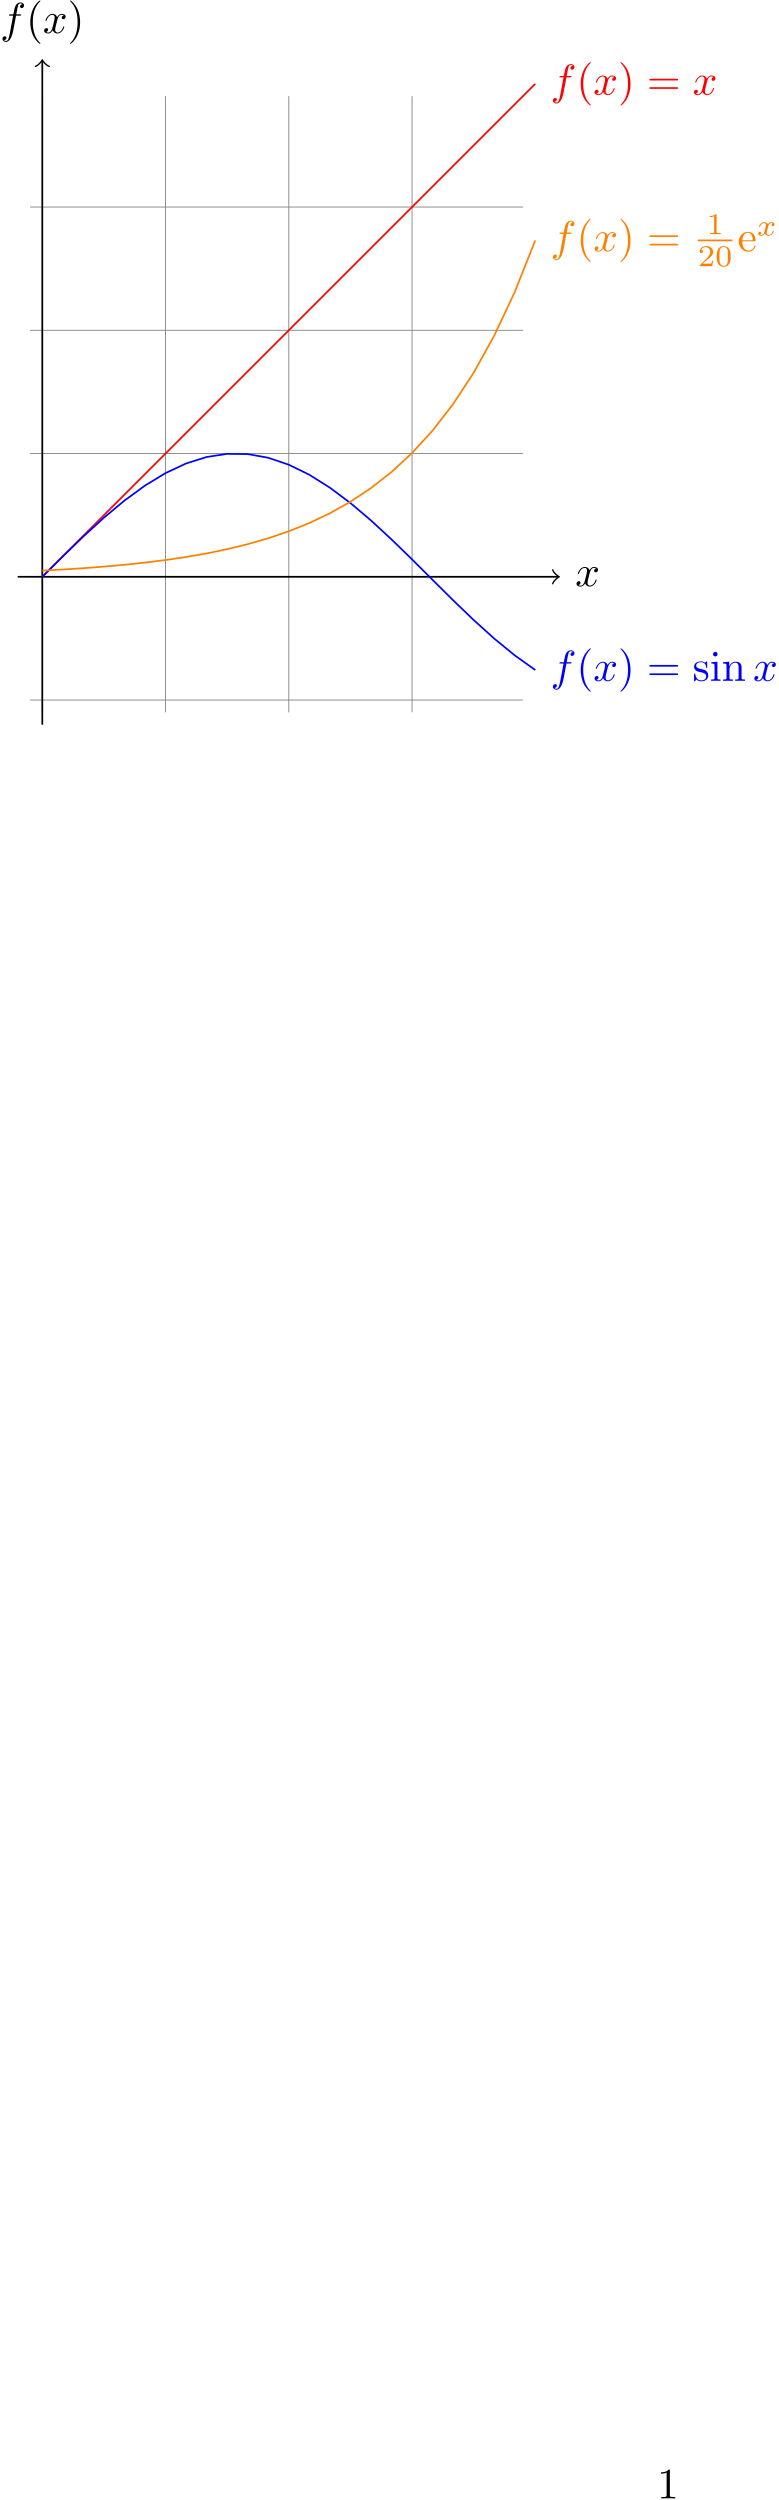
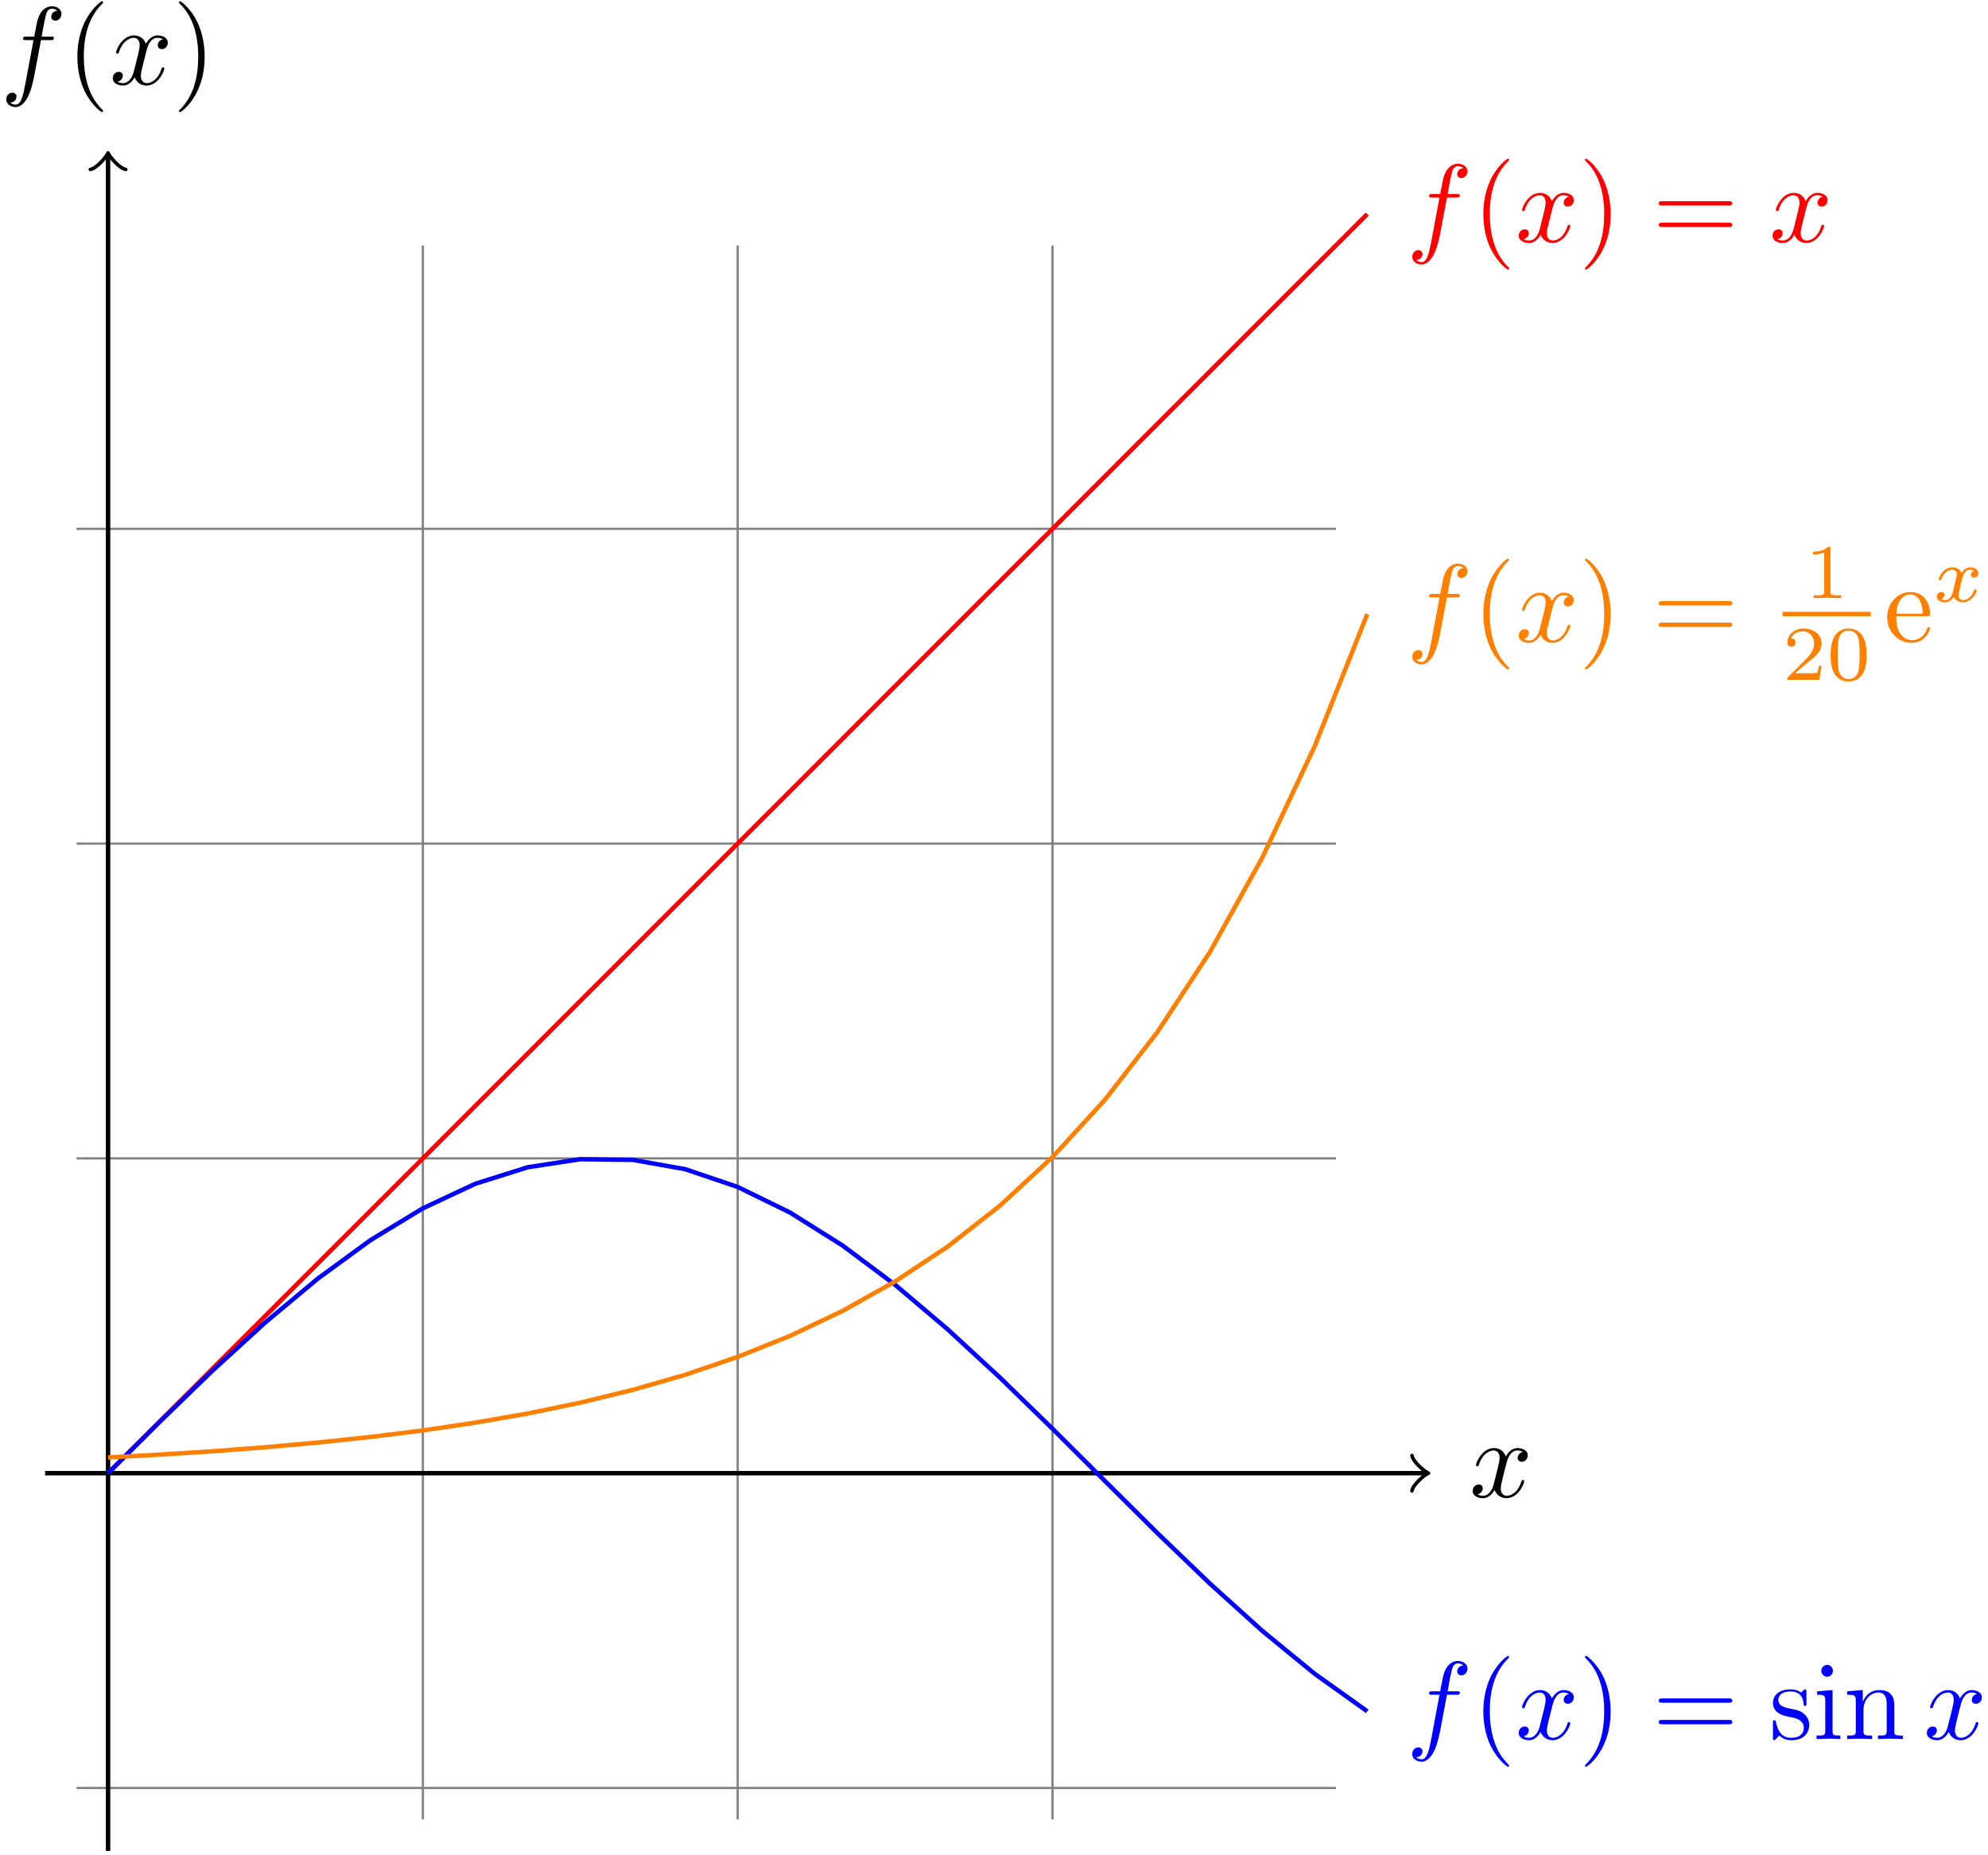
- <svg xmlns="http://www.w3.org/2000/svg" xmlns:xlink="http://www.w3.org/1999/xlink" width="179pt" height="575pt" viewBox="0 0 179 575" version="1.1">
+ <svg xmlns="http://www.w3.org/2000/svg" xmlns:xlink="http://www.w3.org/1999/xlink" width="179pt" height="167pt" viewBox="0 0 179 167" version="1.1">
  <defs>
    <g>
      <symbol overflow="visible" id="glyph0-0">
        <path style="stroke:none;" d="" />
      </symbol>
      <symbol overflow="visible" id="glyph0-1">
        <path style="stroke:none;" d="M 3.328 -3.016 C 3.391 -3.266 3.625 -4.188 4.312 -4.188 C 4.359 -4.188 4.609 -4.188 4.812 -4.062 C 4.531 -4 4.344 -3.766 4.344 -3.516 C 4.344 -3.359 4.453 -3.172 4.719 -3.172 C 4.938 -3.172 5.25 -3.344 5.25 -3.75 C 5.25 -4.266 4.672 -4.406 4.328 -4.406 C 3.75 -4.406 3.406 -3.875 3.281 -3.656 C 3.031 -4.312 2.5 -4.406 2.203 -4.406 C 1.172 -4.406 0.594 -3.125 0.594 -2.875 C 0.594 -2.766 0.703 -2.766 0.719 -2.766 C 0.797 -2.766 0.828 -2.797 0.844 -2.875 C 1.188 -3.938 1.844 -4.188 2.188 -4.188 C 2.375 -4.188 2.719 -4.094 2.719 -3.516 C 2.719 -3.203 2.547 -2.547 2.188 -1.141 C 2.031 -0.531 1.672 -0.109 1.234 -0.109 C 1.172 -0.109 0.953 -0.109 0.734 -0.234 C 0.984 -0.297 1.203 -0.5 1.203 -0.781 C 1.203 -1.047 0.984 -1.125 0.844 -1.125 C 0.531 -1.125 0.297 -0.875 0.297 -0.547 C 0.297 -0.094 0.781 0.109 1.219 0.109 C 1.891 0.109 2.25 -0.594 2.266 -0.641 C 2.391 -0.281 2.75 0.109 3.344 0.109 C 4.375 0.109 4.938 -1.172 4.938 -1.422 C 4.938 -1.531 4.859 -1.531 4.828 -1.531 C 4.734 -1.531 4.719 -1.484 4.688 -1.422 C 4.359 -0.344 3.688 -0.109 3.375 -0.109 C 2.984 -0.109 2.828 -0.422 2.828 -0.766 C 2.828 -0.984 2.875 -1.203 2.984 -1.641 Z M 3.328 -3.016 " />
      </symbol>
      <symbol overflow="visible" id="glyph0-2">
        <path style="stroke:none;" d="M 3.656 -3.984 L 4.516 -3.984 C 4.719 -3.984 4.812 -3.984 4.812 -4.188 C 4.812 -4.297 4.719 -4.297 4.547 -4.297 L 3.719 -4.297 L 3.922 -5.438 C 3.969 -5.641 4.109 -6.344 4.172 -6.469 C 4.25 -6.656 4.422 -6.812 4.641 -6.812 C 4.672 -6.812 4.938 -6.812 5.125 -6.625 C 4.688 -6.594 4.578 -6.234 4.578 -6.094 C 4.578 -5.859 4.766 -5.734 4.953 -5.734 C 5.219 -5.734 5.5 -5.969 5.5 -6.344 C 5.5 -6.797 5.047 -7.031 4.641 -7.031 C 4.297 -7.031 3.672 -6.844 3.375 -5.859 C 3.312 -5.656 3.281 -5.547 3.047 -4.297 L 2.359 -4.297 C 2.156 -4.297 2.047 -4.297 2.047 -4.109 C 2.047 -3.984 2.141 -3.984 2.328 -3.984 L 2.984 -3.984 L 2.25 -0.047 C 2.062 0.922 1.891 1.828 1.375 1.828 C 1.328 1.828 1.094 1.828 0.891 1.641 C 1.359 1.609 1.453 1.25 1.453 1.109 C 1.453 0.875 1.266 0.75 1.078 0.75 C 0.812 0.75 0.531 0.984 0.531 1.359 C 0.531 1.797 0.969 2.047 1.375 2.047 C 1.922 2.047 2.328 1.453 2.5 1.078 C 2.828 0.453 3.047 -0.75 3.062 -0.828 Z M 3.656 -3.984 " />
      </symbol>
      <symbol overflow="visible" id="glyph1-0">
        <path style="stroke:none;" d="" />
      </symbol>
      <symbol overflow="visible" id="glyph1-1">
        <path style="stroke:none;" d="M 3.297 2.391 C 3.297 2.359 3.297 2.344 3.125 2.172 C 1.891 0.922 1.562 -0.969 1.562 -2.5 C 1.562 -4.234 1.938 -5.969 3.172 -7.203 C 3.297 -7.328 3.297 -7.344 3.297 -7.375 C 3.297 -7.453 3.266 -7.484 3.203 -7.484 C 3.094 -7.484 2.203 -6.797 1.609 -5.531 C 1.109 -4.438 0.984 -3.328 0.984 -2.5 C 0.984 -1.719 1.094 -0.516 1.641 0.625 C 2.25 1.844 3.094 2.5 3.203 2.5 C 3.266 2.5 3.297 2.469 3.297 2.391 Z M 3.297 2.391 " />
      </symbol>
      <symbol overflow="visible" id="glyph1-2">
        <path style="stroke:none;" d="M 2.875 -2.5 C 2.875 -3.266 2.766 -4.469 2.219 -5.609 C 1.625 -6.828 0.766 -7.484 0.672 -7.484 C 0.609 -7.484 0.562 -7.438 0.562 -7.375 C 0.562 -7.344 0.562 -7.328 0.75 -7.141 C 1.734 -6.156 2.297 -4.578 2.297 -2.5 C 2.297 -0.781 1.938 0.969 0.703 2.219 C 0.562 2.344 0.562 2.359 0.562 2.391 C 0.562 2.453 0.609 2.5 0.672 2.5 C 0.766 2.5 1.672 1.812 2.25 0.547 C 2.766 -0.547 2.875 -1.656 2.875 -2.5 Z M 2.875 -2.5 " />
      </symbol>
      <symbol overflow="visible" id="glyph1-3">
        <path style="stroke:none;" d="M 6.844 -3.266 C 7 -3.266 7.188 -3.266 7.188 -3.453 C 7.188 -3.656 7 -3.656 6.859 -3.656 L 0.891 -3.656 C 0.75 -3.656 0.562 -3.656 0.562 -3.453 C 0.562 -3.266 0.75 -3.266 0.891 -3.266 Z M 6.859 -1.328 C 7 -1.328 7.188 -1.328 7.188 -1.531 C 7.188 -1.719 7 -1.719 6.844 -1.719 L 0.891 -1.719 C 0.75 -1.719 0.562 -1.719 0.562 -1.531 C 0.562 -1.328 0.75 -1.328 0.891 -1.328 Z M 6.859 -1.328 " />
      </symbol>
      <symbol overflow="visible" id="glyph1-4">
        <path style="stroke:none;" d="M 2.078 -1.938 C 2.297 -1.891 3.109 -1.734 3.109 -1.016 C 3.109 -0.516 2.766 -0.109 1.984 -0.109 C 1.141 -0.109 0.781 -0.672 0.594 -1.531 C 0.562 -1.656 0.562 -1.688 0.453 -1.688 C 0.328 -1.688 0.328 -1.625 0.328 -1.453 L 0.328 -0.125 C 0.328 0.047 0.328 0.109 0.438 0.109 C 0.484 0.109 0.5 0.094 0.688 -0.094 C 0.703 -0.109 0.703 -0.125 0.891 -0.312 C 1.328 0.094 1.781 0.109 1.984 0.109 C 3.125 0.109 3.594 -0.562 3.594 -1.281 C 3.594 -1.797 3.297 -2.109 3.172 -2.219 C 2.844 -2.547 2.453 -2.625 2.031 -2.703 C 1.469 -2.812 0.812 -2.938 0.812 -3.516 C 0.812 -3.875 1.062 -4.281 1.922 -4.281 C 3.016 -4.281 3.078 -3.375 3.094 -3.078 C 3.094 -2.984 3.188 -2.984 3.203 -2.984 C 3.344 -2.984 3.344 -3.031 3.344 -3.219 L 3.344 -4.234 C 3.344 -4.391 3.344 -4.469 3.234 -4.469 C 3.188 -4.469 3.156 -4.469 3.031 -4.344 C 3 -4.312 2.906 -4.219 2.859 -4.188 C 2.484 -4.469 2.078 -4.469 1.922 -4.469 C 0.703 -4.469 0.328 -3.797 0.328 -3.234 C 0.328 -2.891 0.484 -2.609 0.75 -2.391 C 1.078 -2.141 1.359 -2.078 2.078 -1.938 Z M 2.078 -1.938 " />
      </symbol>
      <symbol overflow="visible" id="glyph1-5">
        <path style="stroke:none;" d="M 1.766 -4.406 L 0.375 -4.297 L 0.375 -3.984 C 1.016 -3.984 1.109 -3.922 1.109 -3.438 L 1.109 -0.75 C 1.109 -0.312 1 -0.312 0.328 -0.312 L 0.328 0 C 0.641 -0.016 1.188 -0.031 1.422 -0.031 C 1.781 -0.031 2.125 -0.016 2.469 0 L 2.469 -0.312 C 1.797 -0.312 1.766 -0.359 1.766 -0.75 Z M 1.797 -6.141 C 1.797 -6.453 1.562 -6.672 1.281 -6.672 C 0.969 -6.672 0.75 -6.406 0.75 -6.141 C 0.75 -5.875 0.969 -5.609 1.281 -5.609 C 1.562 -5.609 1.797 -5.828 1.797 -6.141 Z M 1.797 -6.141 " />
      </symbol>
      <symbol overflow="visible" id="glyph1-6">
        <path style="stroke:none;" d="M 1.094 -3.422 L 1.094 -0.75 C 1.094 -0.312 0.984 -0.312 0.312 -0.312 L 0.312 0 C 0.672 -0.016 1.172 -0.031 1.453 -0.031 C 1.703 -0.031 2.219 -0.016 2.562 0 L 2.562 -0.312 C 1.891 -0.312 1.781 -0.312 1.781 -0.75 L 1.781 -2.594 C 1.781 -3.625 2.5 -4.188 3.125 -4.188 C 3.766 -4.188 3.875 -3.656 3.875 -3.078 L 3.875 -0.75 C 3.875 -0.312 3.766 -0.312 3.094 -0.312 L 3.094 0 C 3.438 -0.016 3.953 -0.031 4.219 -0.031 C 4.469 -0.031 5 -0.016 5.328 0 L 5.328 -0.312 C 4.812 -0.312 4.562 -0.312 4.562 -0.609 L 4.562 -2.516 C 4.562 -3.375 4.562 -3.672 4.25 -4.031 C 4.109 -4.203 3.781 -4.406 3.203 -4.406 C 2.469 -4.406 2 -3.984 1.719 -3.359 L 1.719 -4.406 L 0.312 -4.297 L 0.312 -3.984 C 1.016 -3.984 1.094 -3.922 1.094 -3.422 Z M 1.094 -3.422 " />
      </symbol>
      <symbol overflow="visible" id="glyph1-7">
        <path style="stroke:none;" d="M 1.109 -2.516 C 1.172 -4 2.016 -4.25 2.359 -4.25 C 3.375 -4.25 3.484 -2.906 3.484 -2.516 Z M 1.109 -2.297 L 3.891 -2.297 C 4.109 -2.297 4.141 -2.297 4.141 -2.516 C 4.141 -3.5 3.594 -4.469 2.359 -4.469 C 1.203 -4.469 0.281 -3.438 0.281 -2.188 C 0.281 -0.859 1.328 0.109 2.469 0.109 C 3.688 0.109 4.141 -1 4.141 -1.188 C 4.141 -1.281 4.062 -1.312 4 -1.312 C 3.922 -1.312 3.891 -1.25 3.875 -1.172 C 3.531 -0.141 2.625 -0.141 2.531 -0.141 C 2.031 -0.141 1.641 -0.438 1.406 -0.812 C 1.109 -1.281 1.109 -1.938 1.109 -2.297 Z M 1.109 -2.297 " />
-       </symbol>
-       <symbol overflow="visible" id="glyph1-8">
-         <path style="stroke:none;" d="M 2.938 -6.375 C 2.938 -6.625 2.938 -6.641 2.703 -6.641 C 2.078 -6 1.203 -6 0.891 -6 L 0.891 -5.688 C 1.094 -5.688 1.672 -5.688 2.188 -5.953 L 2.188 -0.781 C 2.188 -0.422 2.156 -0.312 1.266 -0.312 L 0.953 -0.312 L 0.953 0 C 1.297 -0.031 2.156 -0.031 2.562 -0.031 C 2.953 -0.031 3.828 -0.031 4.172 0 L 4.172 -0.312 L 3.859 -0.312 C 2.953 -0.312 2.938 -0.422 2.938 -0.781 Z M 2.938 -6.375 " />
      </symbol>
      <symbol overflow="visible" id="glyph2-0">
        <path style="stroke:none;" d="" />
      </symbol>
      <symbol overflow="visible" id="glyph2-1">
        <path style="stroke:none;" d="M 2.328 -4.438 C 2.328 -4.625 2.328 -4.625 2.125 -4.625 C 1.672 -4.188 1.047 -4.188 0.766 -4.188 L 0.766 -3.938 C 0.922 -3.938 1.391 -3.938 1.766 -4.125 L 1.766 -0.578 C 1.766 -0.344 1.766 -0.25 1.078 -0.25 L 0.812 -0.25 L 0.812 0 C 0.938 0 1.797 -0.031 2.047 -0.031 C 2.266 -0.031 3.141 0 3.297 0 L 3.297 -0.25 L 3.031 -0.25 C 2.328 -0.25 2.328 -0.344 2.328 -0.578 Z M 2.328 -4.438 " />
      </symbol>
      <symbol overflow="visible" id="glyph2-2">
        <path style="stroke:none;" d="M 3.516 -1.266 L 3.281 -1.266 C 3.266 -1.109 3.188 -0.703 3.094 -0.641 C 3.047 -0.594 2.516 -0.594 2.406 -0.594 L 1.125 -0.594 C 1.859 -1.234 2.109 -1.438 2.516 -1.766 C 3.031 -2.172 3.516 -2.609 3.516 -3.266 C 3.516 -4.109 2.781 -4.625 1.891 -4.625 C 1.031 -4.625 0.438 -4.016 0.438 -3.375 C 0.438 -3.031 0.734 -2.984 0.812 -2.984 C 0.969 -2.984 1.172 -3.109 1.172 -3.359 C 1.172 -3.484 1.125 -3.734 0.766 -3.734 C 0.984 -4.219 1.453 -4.375 1.781 -4.375 C 2.484 -4.375 2.844 -3.828 2.844 -3.266 C 2.844 -2.656 2.406 -2.188 2.188 -1.938 L 0.516 -0.266 C 0.438 -0.203 0.438 -0.188 0.438 0 L 3.312 0 Z M 3.516 -1.266 " />
      </symbol>
      <symbol overflow="visible" id="glyph2-3">
        <path style="stroke:none;" d="M 3.594 -2.219 C 3.594 -2.984 3.5 -3.547 3.188 -4.031 C 2.969 -4.344 2.531 -4.625 1.984 -4.625 C 0.359 -4.625 0.359 -2.719 0.359 -2.219 C 0.359 -1.719 0.359 0.141 1.984 0.141 C 3.594 0.141 3.594 -1.719 3.594 -2.219 Z M 1.984 -0.062 C 1.656 -0.062 1.234 -0.25 1.094 -0.812 C 1 -1.219 1 -1.797 1 -2.312 C 1 -2.828 1 -3.359 1.094 -3.734 C 1.25 -4.281 1.688 -4.438 1.984 -4.438 C 2.359 -4.438 2.719 -4.203 2.844 -3.797 C 2.953 -3.422 2.969 -2.922 2.969 -2.312 C 2.969 -1.797 2.969 -1.281 2.875 -0.844 C 2.734 -0.203 2.266 -0.062 1.984 -0.062 Z M 1.984 -0.062 " />
      </symbol>
      <symbol overflow="visible" id="glyph3-0">
        <path style="stroke:none;" d="" />
      </symbol>
      <symbol overflow="visible" id="glyph3-1">
        <path style="stroke:none;" d="M 1.734 -0.734 C 1.672 -0.5 1.438 -0.125 1.078 -0.125 C 1.062 -0.125 0.844 -0.125 0.703 -0.219 C 0.984 -0.312 1.016 -0.562 1.016 -0.609 C 1.016 -0.766 0.891 -0.859 0.734 -0.859 C 0.531 -0.859 0.328 -0.703 0.328 -0.438 C 0.328 -0.094 0.719 0.062 1.062 0.062 C 1.391 0.062 1.672 -0.125 1.844 -0.422 C 2.016 -0.062 2.391 0.062 2.672 0.062 C 3.484 0.062 3.906 -0.797 3.906 -1 C 3.906 -1.094 3.812 -1.094 3.797 -1.094 C 3.688 -1.094 3.688 -1.047 3.656 -0.969 C 3.516 -0.484 3.094 -0.125 2.703 -0.125 C 2.422 -0.125 2.281 -0.312 2.281 -0.578 C 2.281 -0.766 2.453 -1.391 2.641 -2.172 C 2.781 -2.703 3.094 -2.875 3.328 -2.875 C 3.344 -2.875 3.547 -2.875 3.703 -2.781 C 3.484 -2.719 3.391 -2.516 3.391 -2.391 C 3.391 -2.25 3.516 -2.141 3.672 -2.141 C 3.828 -2.141 4.062 -2.266 4.062 -2.562 C 4.062 -2.953 3.609 -3.078 3.344 -3.078 C 2.984 -3.078 2.703 -2.844 2.562 -2.578 C 2.438 -2.859 2.109 -3.078 1.719 -3.078 C 0.938 -3.078 0.5 -2.219 0.5 -2 C 0.5 -1.922 0.594 -1.922 0.609 -1.922 C 0.703 -1.922 0.703 -1.938 0.75 -2.031 C 0.922 -2.578 1.359 -2.875 1.703 -2.875 C 1.938 -2.875 2.125 -2.75 2.125 -2.422 C 2.125 -2.281 2.031 -1.938 1.969 -1.688 Z M 1.734 -0.734 " />
      </symbol>
    </g>
  </defs>
  <g id="surface1">
    <path style="fill:none;stroke-width:0.199;stroke-linecap:butt;stroke-linejoin:miter;stroke:rgb(50%,50%,50%);stroke-opacity:1;stroke-miterlimit:10;" d="M -2.834 -28.348 L 110.552 -28.348 M -2.834 -0 L 110.552 -0 M -2.834 28.348 L 110.552 28.348 M -2.834 56.695 L 110.552 56.695 M -2.834 85.039 L 110.552 85.039 M 0.001 -31.18 L 0.001 110.551 M 28.345 -31.18 L 28.345 110.551 M 56.693 -31.18 L 56.693 110.551 M 85.041 -31.18 L 85.041 110.551 " transform="matrix(1,0,0,-1,9.729,132.66)" />
    <path style="fill:none;stroke-width:0.399;stroke-linecap:butt;stroke-linejoin:miter;stroke:rgb(0%,0%,0%);stroke-opacity:1;stroke-miterlimit:10;" d="M -5.67 -0 L 118.599 -0 " transform="matrix(1,0,0,-1,9.729,132.66)" />
    <path style="fill:none;stroke-width:0.319;stroke-linecap:round;stroke-linejoin:round;stroke:rgb(0%,0%,0%);stroke-opacity:1;stroke-miterlimit:10;" d="M -1.194 1.594 C -1.097 0.996 0.001 0.101 0.298 -0 C 0.001 -0.098 -1.097 -0.996 -1.194 -1.594 " transform="matrix(1,0,0,-1,128.3272,132.66)" />
    <g style="fill:rgb(0%,0%,0%);fill-opacity:1;">
      <use xlink:href="#glyph0-1" x="132.304" y="134.805" />
    </g>
    <path style="fill:none;stroke-width:0.399;stroke-linecap:butt;stroke-linejoin:miter;stroke:rgb(0%,0%,0%);stroke-opacity:1;stroke-miterlimit:10;" d="M 0.001 -34.016 L 0.001 118.597 " transform="matrix(1,0,0,-1,9.729,132.66)" />
    <path style="fill:none;stroke-width:0.319;stroke-linecap:round;stroke-linejoin:round;stroke:rgb(0%,0%,0%);stroke-opacity:1;stroke-miterlimit:10;" d="M -1.196 1.592 C -1.094 0.995 -0.001 0.1 0.3 -0.001 C -0.001 -0.099 -1.094 -0.998 -1.196 -1.595 " transform="matrix(0,-1,-1,0,9.729,14.06178)" />
    <g style="fill:rgb(0%,0%,0%);fill-opacity:1;">
      <use xlink:href="#glyph0-2" x="0.033" y="7.595" />
    </g>
    <g style="fill:rgb(0%,0%,0%);fill-opacity:1;">
      <use xlink:href="#glyph1-1" x="5.983" y="7.595" />
    </g>
    <g style="fill:rgb(0%,0%,0%);fill-opacity:1;">
      <use xlink:href="#glyph0-1" x="9.857" y="7.595" />
    </g>
    <g style="fill:rgb(0%,0%,0%);fill-opacity:1;">
      <use xlink:href="#glyph1-2" x="15.551" y="7.595" />
    </g>
    <path style="fill:none;stroke-width:0.399;stroke-linecap:butt;stroke-linejoin:miter;stroke:rgb(100%,0%,0%);stroke-opacity:1;stroke-miterlimit:10;" d="M 0.001 -0 L 4.724 4.723 L 9.447 9.449 L 14.173 14.172 L 18.896 18.898 L 23.623 23.621 L 28.345 28.344 L 33.068 33.07 L 37.794 37.793 L 42.517 42.519 L 47.244 47.242 L 51.966 51.965 L 56.689 56.691 L 61.416 61.414 L 66.138 66.137 L 70.861 70.863 L 75.587 75.586 L 80.31 80.312 L 85.037 85.035 L 89.759 89.758 L 94.482 94.484 L 99.209 99.207 L 103.931 103.933 L 108.658 108.656 L 113.38 113.379 " transform="matrix(1,0,0,-1,9.729,132.66)" />
    <g style="fill:rgb(100%,0%,0%);fill-opacity:1;">
      <use xlink:href="#glyph0-2" x="126.628" y="21.772" />
    </g>
    <g style="fill:rgb(100%,0%,0%);fill-opacity:1;">
      <use xlink:href="#glyph1-1" x="132.578" y="21.772" />
    </g>
    <g style="fill:rgb(100%,0%,0%);fill-opacity:1;">
      <use xlink:href="#glyph0-1" x="136.452" y="21.772" />
    </g>
    <g style="fill:rgb(100%,0%,0%);fill-opacity:1;">
      <use xlink:href="#glyph1-2" x="142.146" y="21.772" />
    </g>
    <g style="fill:rgb(100%,0%,0%);fill-opacity:1;">
      <use xlink:href="#glyph1-3" x="148.79" y="21.772" />
    </g>
    <g style="fill:rgb(100%,0%,0%);fill-opacity:1;">
      <use xlink:href="#glyph0-1" x="159.304" y="21.772" />
    </g>
    <path style="fill:none;stroke-width:0.399;stroke-linecap:butt;stroke-linejoin:miter;stroke:rgb(0%,0%,100%);stroke-opacity:1;stroke-miterlimit:10;" d="M 0.001 -0 L 4.724 4.703 L 9.447 9.273 L 14.173 13.59 L 18.896 17.527 L 23.623 20.98 L 28.345 23.851 L 33.068 26.062 L 37.794 27.551 L 42.517 28.273 L 47.244 28.215 L 51.966 27.375 L 56.689 25.777 L 61.416 23.465 L 66.138 20.5 L 70.861 16.969 L 75.587 12.965 L 80.31 8.605 L 85.037 4.004 L 89.759 -0.703 L 94.482 -5.395 L 99.209 -9.938 L 103.931 -14.203 L 108.658 -18.074 L 113.38 -21.445 " transform="matrix(1,0,0,-1,9.729,132.66)" />
    <g style="fill:rgb(0%,0%,100%);fill-opacity:1;">
      <use xlink:href="#glyph0-2" x="126.628" y="156.598" />
    </g>
    <g style="fill:rgb(0%,0%,100%);fill-opacity:1;">
      <use xlink:href="#glyph1-1" x="132.578" y="156.598" />
    </g>
    <g style="fill:rgb(0%,0%,100%);fill-opacity:1;">
      <use xlink:href="#glyph0-1" x="136.452" y="156.598" />
    </g>
    <g style="fill:rgb(0%,0%,100%);fill-opacity:1;">
      <use xlink:href="#glyph1-2" x="142.146" y="156.598" />
    </g>
    <g style="fill:rgb(0%,0%,100%);fill-opacity:1;">
      <use xlink:href="#glyph1-3" x="148.79" y="156.598" />
    </g>
    <g style="fill:rgb(0%,0%,100%);fill-opacity:1;">
      <use xlink:href="#glyph1-4" x="159.309" y="156.598" />
      <use xlink:href="#glyph1-5" x="163.238" y="156.598" />
      <use xlink:href="#glyph1-6" x="166.005" y="156.598" />
    </g>
    <g style="fill:rgb(0%,0%,100%);fill-opacity:1;">
      <use xlink:href="#glyph0-1" x="173.196" y="156.598" />
    </g>
    <path style="fill:none;stroke-width:0.399;stroke-linecap:butt;stroke-linejoin:miter;stroke:rgb(100%,50%,0%);stroke-opacity:1;stroke-miterlimit:10;" d="M 0.001 1.418 L 4.724 1.676 L 9.447 1.976 L 14.173 2.336 L 18.896 2.762 L 23.623 3.262 L 28.345 3.851 L 33.068 4.551 L 37.794 5.375 L 42.517 6.351 L 47.244 7.504 L 51.966 8.863 L 56.689 10.473 L 61.416 12.371 L 66.138 14.613 L 70.861 17.265 L 75.587 20.394 L 80.31 24.094 L 85.037 28.465 L 89.759 33.625 L 94.482 39.722 L 99.209 46.926 L 103.931 55.437 L 108.658 65.492 L 113.38 77.367 " transform="matrix(1,0,0,-1,9.729,132.66)" />
    <g style="fill:rgb(100%,50%,0%);fill-opacity:1;">
      <use xlink:href="#glyph0-2" x="126.628" y="57.783" />
    </g>
    <g style="fill:rgb(100%,50%,0%);fill-opacity:1;">
      <use xlink:href="#glyph1-1" x="132.578" y="57.783" />
    </g>
    <g style="fill:rgb(100%,50%,0%);fill-opacity:1;">
      <use xlink:href="#glyph0-1" x="136.452" y="57.783" />
    </g>
    <g style="fill:rgb(100%,50%,0%);fill-opacity:1;">
      <use xlink:href="#glyph1-2" x="142.146" y="57.783" />
    </g>
    <g style="fill:rgb(100%,50%,0%);fill-opacity:1;">
      <use xlink:href="#glyph1-3" x="148.79" y="57.783" />
    </g>
    <g style="fill:rgb(100%,50%,0%);fill-opacity:1;">
      <use xlink:href="#glyph2-1" x="162.485" y="53.861" />
    </g>
    <path style="fill:none;stroke-width:0.398;stroke-linecap:butt;stroke-linejoin:miter;stroke:rgb(100%,50%,0%);stroke-opacity:1;stroke-miterlimit:10;" d="M 0.001 -0.001 L 7.942 -0.001 " transform="matrix(1,0,0,-1,160.499,55.292)" />
    <g style="fill:rgb(100%,50%,0%);fill-opacity:1;">
      <use xlink:href="#glyph2-2" x="160.499" y="61.219" />
      <use xlink:href="#glyph2-3" x="164.471" y="61.219" />
    </g>
    <g style="fill:rgb(100%,50%,0%);fill-opacity:1;">
      <use xlink:href="#glyph1-7" x="169.637" y="57.783" />
    </g>
    <g style="fill:rgb(100%,50%,0%);fill-opacity:1;">
      <use xlink:href="#glyph3-1" x="174.065" y="54.168" />
    </g>
-     <g style="fill:rgb(0%,0%,0%);fill-opacity:1;">
-       <use xlink:href="#glyph1-8" x="151.133" y="574.635" />
-     </g>
  </g>
</svg>
